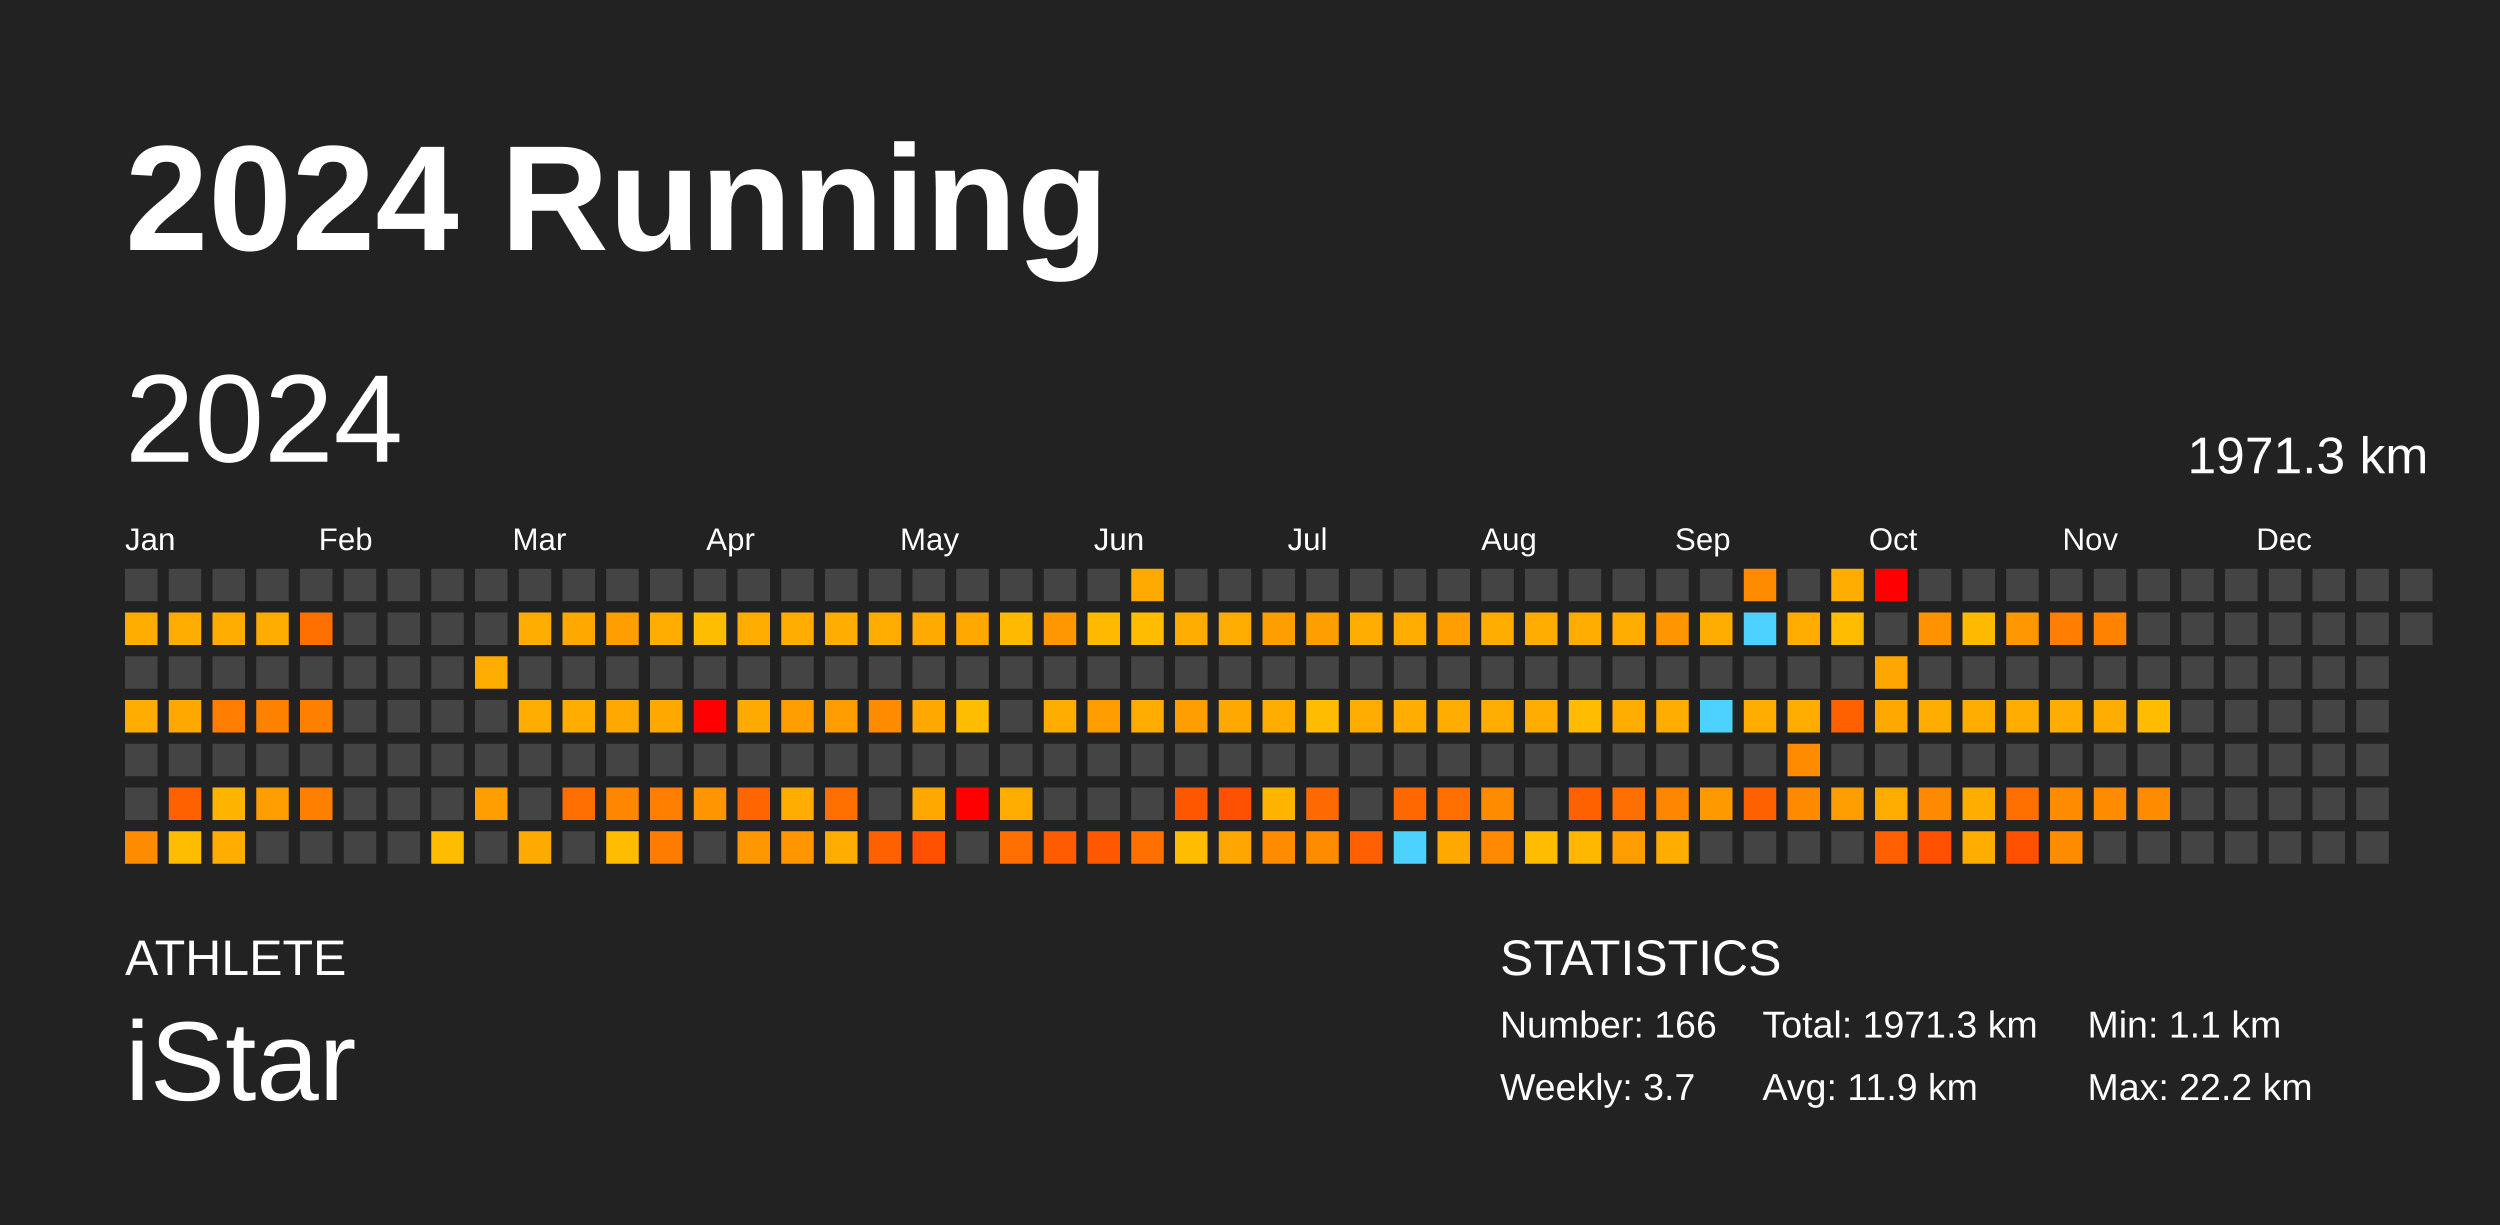
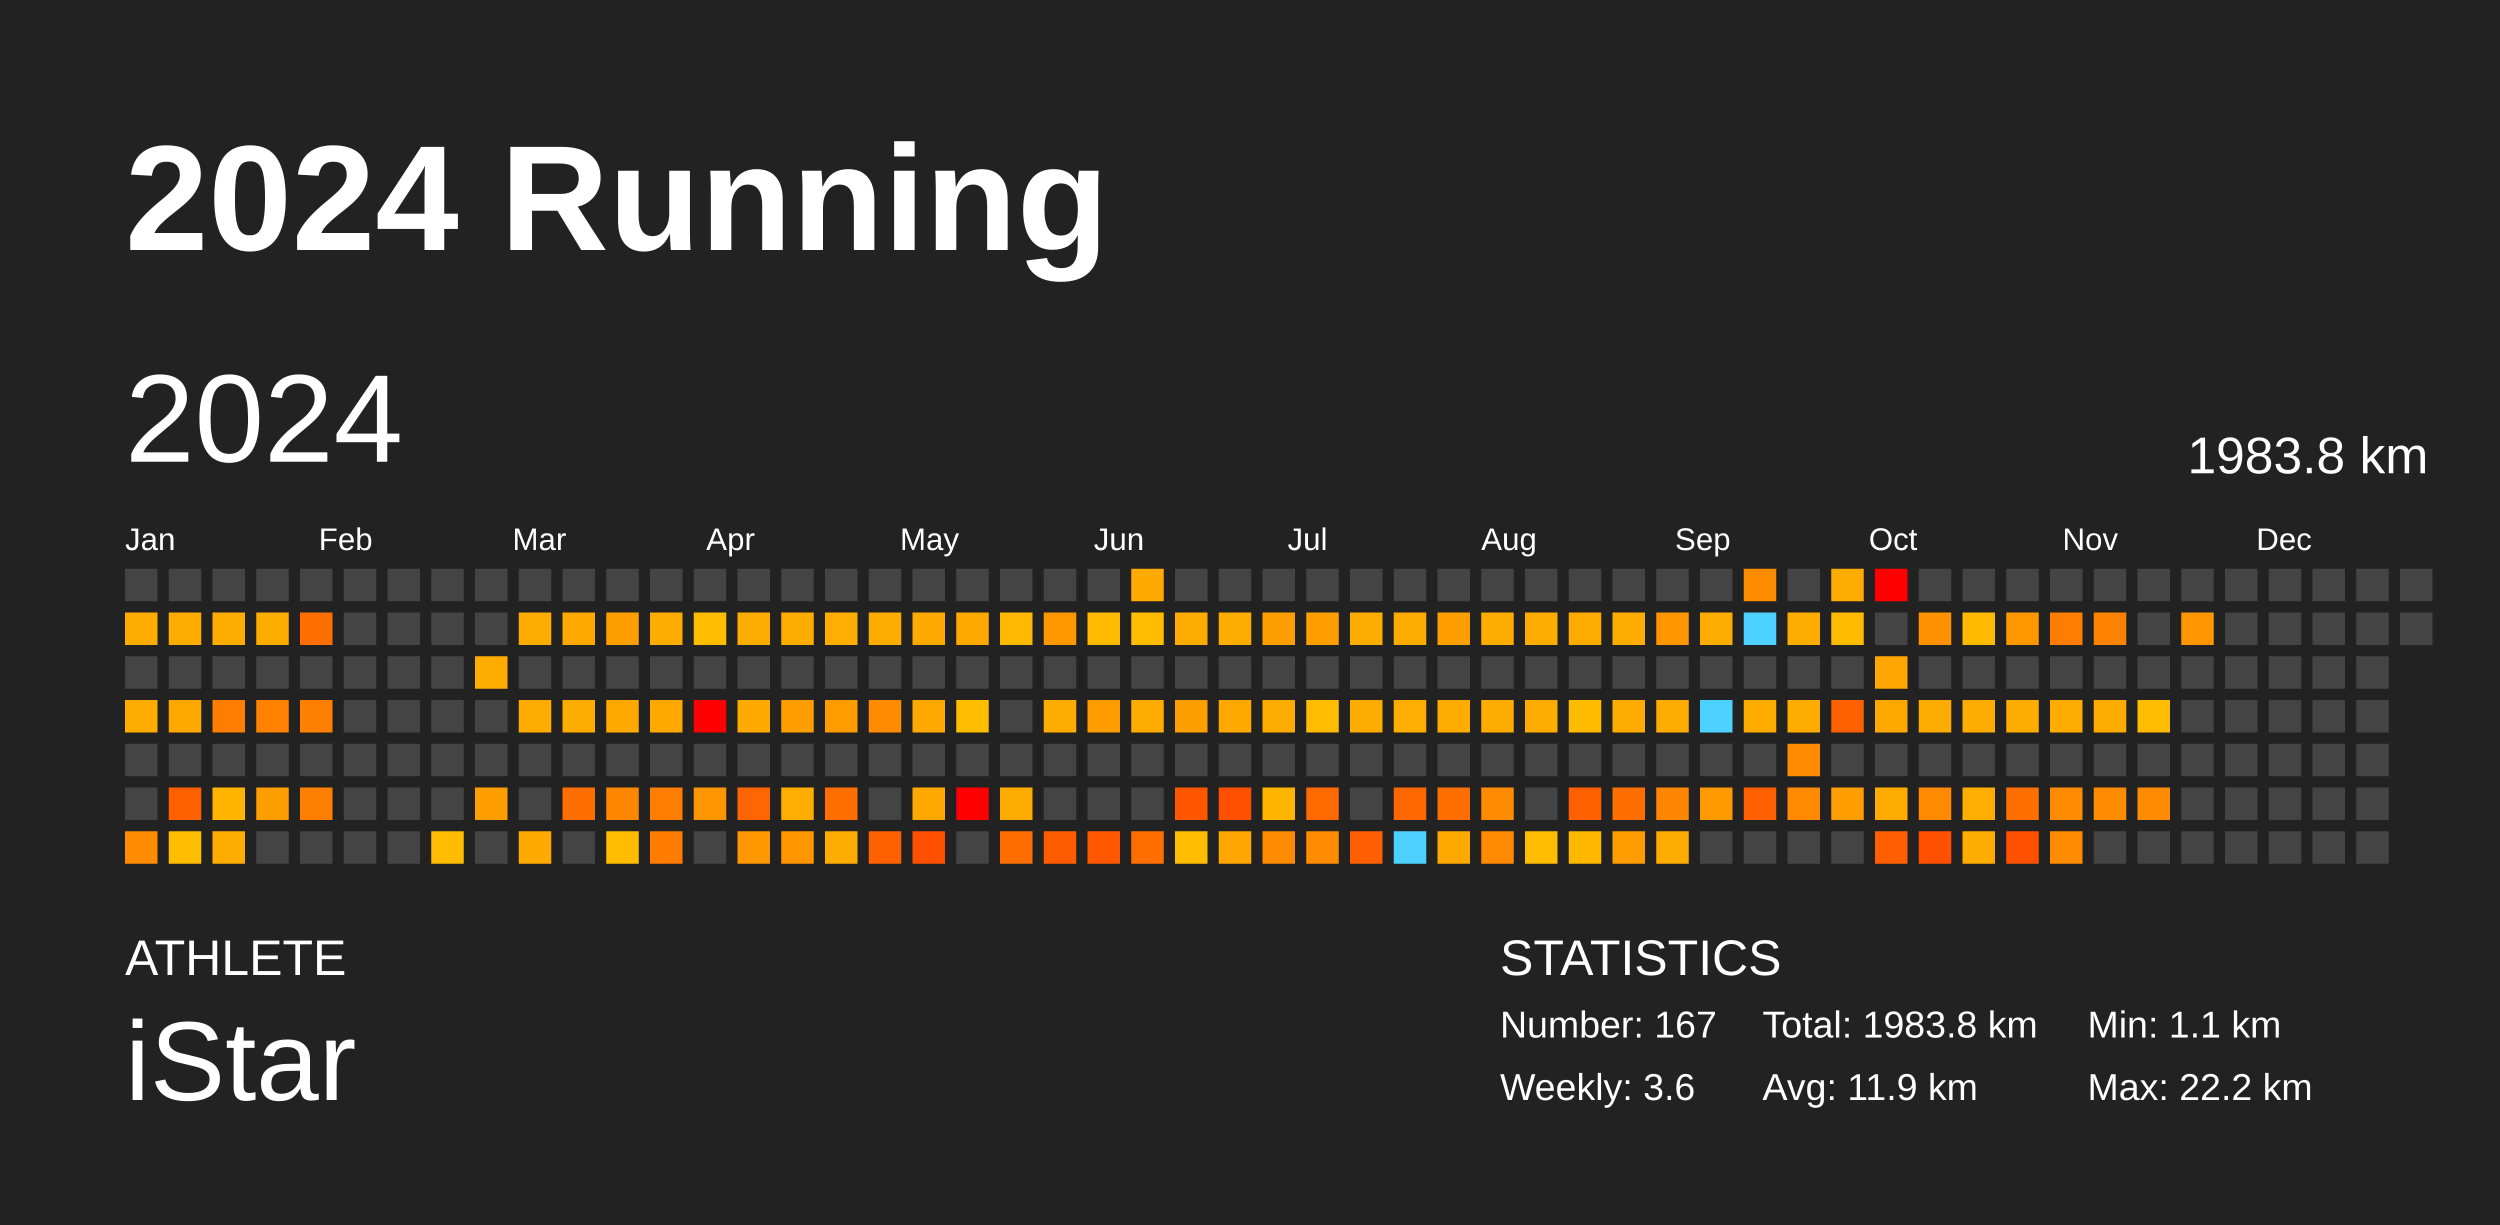
<svg xmlns="http://www.w3.org/2000/svg" baseProfile="full" height="98mm" version="1.1" viewBox="0,0,200,98" width="200mm">
  <defs />
  <rect fill="#222222" height="98" width="200" x="0" y="0" />
  <text fill="#FFFFFF" style="font-size:12px; font-family:Arial; font-weight:bold;" x="10" y="20">2024 Running</text>
  <text fill="#FFFFFF" style="font-size:4px; font-family:Arial" x="10" y="78">ATHLETE</text>
  <text fill="#FFFFFF" style="font-size:9px; font-family:Arial" x="10" y="88">iStar</text>
  <text fill="#FFFFFF" style="font-size:4px; font-family:Arial" x="120" y="78">STATISTICS</text>
-   <text fill="#FFFFFF" style="font-size:3px; font-family:Arial" x="120" y="83">Number: 166</text>
-   <text fill="#FFFFFF" style="font-size:3px; font-family:Arial" x="120" y="88">Weekly: 3.7</text>
-   <text fill="#FFFFFF" style="font-size:3px; font-family:Arial" x="141" y="83">Total: 1971.3 km</text>
+   <text fill="#FFFFFF" style="font-size:3px; font-family:Arial" x="120" y="83">Number: 167</text>
+   <text fill="#FFFFFF" style="font-size:3px; font-family:Arial" x="120" y="88">Weekly: 3.6</text>
+   <text fill="#FFFFFF" style="font-size:3px; font-family:Arial" x="141" y="83">Total: 1983.8 km</text>
  <text fill="#FFFFFF" style="font-size:3px; font-family:Arial" x="141" y="88">Avg: 11.9 km</text>
  <text fill="#FFFFFF" style="font-size:3px; font-family:Arial" x="167" y="83">Min: 1.1 km</text>
  <text fill="#FFFFFF" style="font-size:3px; font-family:Arial" x="167" y="88">Max: 22.2 km</text>
  <text dominant-baseline="hanging" fill="#FFFFFF" style="font-size:10.0px; font-family:Arial;" x="10" y="30">2024</text>
-   <text dominant-baseline="hanging" fill="#FFFFFF" style="font-size:4.125px; font-family:Arial;" x="175" y="35">1971.3 km</text>
+   <text dominant-baseline="hanging" fill="#FFFFFF" style="font-size:4.125px; font-family:Arial;" x="175" y="35">1983.8 km</text>
  <text fill="#FFFFFF" style="font-size:2.5px; font-family:Arial" x="10.0" y="44">Jan</text>
  <text fill="#FFFFFF" style="font-size:2.5px; font-family:Arial" x="25.5" y="44">Feb</text>
  <text fill="#FFFFFF" style="font-size:2.5px; font-family:Arial" x="41.0" y="44">Mar</text>
  <text fill="#FFFFFF" style="font-size:2.5px; font-family:Arial" x="56.5" y="44">Apr</text>
  <text fill="#FFFFFF" style="font-size:2.5px; font-family:Arial" x="72.0" y="44">May</text>
  <text fill="#FFFFFF" style="font-size:2.5px; font-family:Arial" x="87.5" y="44">Jun</text>
  <text fill="#FFFFFF" style="font-size:2.5px; font-family:Arial" x="103.0" y="44">Jul</text>
  <text fill="#FFFFFF" style="font-size:2.5px; font-family:Arial" x="118.5" y="44">Aug</text>
  <text fill="#FFFFFF" style="font-size:2.5px; font-family:Arial" x="134.0" y="44">Sep</text>
  <text fill="#FFFFFF" style="font-size:2.5px; font-family:Arial" x="149.5" y="44">Oct</text>
  <text fill="#FFFFFF" style="font-size:2.5px; font-family:Arial" x="165.0" y="44">Nov</text>
  <text fill="#FFFFFF" style="font-size:2.5px; font-family:Arial" x="180.5" y="44">Dec</text>
  <rect fill="#444444" height="2.6" width="2.6" x="10.0" y="45.5" />
  <rect fill="#ffac00" height="2.6" width="2.6" x="10.0" y="49.0" />
  <rect fill="#444444" height="2.6" width="2.6" x="10.0" y="52.5" />
  <rect fill="#ffac00" height="2.6" width="2.6" x="10.0" y="56.0" />
  <rect fill="#444444" height="2.6" width="2.6" x="10.0" y="59.5" />
  <rect fill="#444444" height="2.6" width="2.6" x="10.0" y="63.0" />
  <rect fill="#ff8c00" height="2.6" width="2.6" x="10.0" y="66.5" />
  <rect fill="#444444" height="2.6" width="2.6" x="13.5" y="45.5" />
  <rect fill="#ffac00" height="2.6" width="2.6" x="13.5" y="49.0" />
  <rect fill="#444444" height="2.6" width="2.6" x="13.5" y="52.5" />
  <rect fill="#ffa800" height="2.6" width="2.6" x="13.5" y="56.0" />
  <rect fill="#444444" height="2.6" width="2.6" x="13.5" y="59.5" />
  <rect fill="#ff6000" height="2.6" width="2.6" x="13.5" y="63.0" />
  <rect fill="#ffbd00" height="2.6" width="2.6" x="13.5" y="66.5" />
  <rect fill="#444444" height="2.6" width="2.6" x="17.0" y="45.5" />
  <rect fill="#ffac00" height="2.6" width="2.6" x="17.0" y="49.0" />
  <rect fill="#444444" height="2.6" width="2.6" x="17.0" y="52.5" />
  <rect fill="#ff7d00" height="2.6" width="2.6" x="17.0" y="56.0" />
  <rect fill="#444444" height="2.6" width="2.6" x="17.0" y="59.5" />
  <rect fill="#ffb500" height="2.6" width="2.6" x="17.0" y="63.0" />
  <rect fill="#ffac00" height="2.6" width="2.6" x="17.0" y="66.5" />
  <rect fill="#444444" height="2.6" width="2.6" x="20.5" y="45.5" />
  <rect fill="#ffac00" height="2.6" width="2.6" x="20.5" y="49.0" />
  <rect fill="#444444" height="2.6" width="2.6" x="20.5" y="52.5" />
  <rect fill="#ff8100" height="2.6" width="2.6" x="20.5" y="56.0" />
  <rect fill="#444444" height="2.6" width="2.6" x="20.5" y="59.5" />
  <rect fill="#ff9e00" height="2.6" width="2.6" x="20.5" y="63.0" />
  <rect fill="#444444" height="2.6" width="2.6" x="20.5" y="66.5" />
  <rect fill="#444444" height="2.6" width="2.6" x="24.0" y="45.5" />
  <rect fill="#ff6f00" height="2.6" width="2.6" x="24.0" y="49.0" />
  <rect fill="#444444" height="2.6" width="2.6" x="24.0" y="52.5" />
  <rect fill="#ff7f00" height="2.6" width="2.6" x="24.0" y="56.0" />
  <rect fill="#444444" height="2.6" width="2.6" x="24.0" y="59.5" />
  <rect fill="#ff7f00" height="2.6" width="2.6" x="24.0" y="63.0" />
  <rect fill="#444444" height="2.6" width="2.6" x="24.0" y="66.5" />
  <rect fill="#444444" height="2.6" width="2.6" x="27.5" y="45.5" />
  <rect fill="#444444" height="2.6" width="2.6" x="27.5" y="49.0" />
  <rect fill="#444444" height="2.6" width="2.6" x="27.5" y="52.5" />
  <rect fill="#444444" height="2.6" width="2.6" x="27.5" y="56.0" />
  <rect fill="#444444" height="2.6" width="2.6" x="27.5" y="59.5" />
  <rect fill="#444444" height="2.6" width="2.6" x="27.5" y="63.0" />
  <rect fill="#444444" height="2.6" width="2.6" x="27.5" y="66.5" />
  <rect fill="#444444" height="2.6" width="2.6" x="31.0" y="45.5" />
  <rect fill="#444444" height="2.6" width="2.6" x="31.0" y="49.0" />
  <rect fill="#444444" height="2.6" width="2.6" x="31.0" y="52.5" />
  <rect fill="#444444" height="2.6" width="2.6" x="31.0" y="56.0" />
  <rect fill="#444444" height="2.6" width="2.6" x="31.0" y="59.5" />
  <rect fill="#444444" height="2.6" width="2.6" x="31.0" y="63.0" />
  <rect fill="#444444" height="2.6" width="2.6" x="31.0" y="66.5" />
  <rect fill="#444444" height="2.6" width="2.6" x="34.5" y="45.5" />
  <rect fill="#444444" height="2.6" width="2.6" x="34.5" y="49.0" />
  <rect fill="#444444" height="2.6" width="2.6" x="34.5" y="52.5" />
  <rect fill="#444444" height="2.6" width="2.6" x="34.5" y="56.0" />
  <rect fill="#444444" height="2.6" width="2.6" x="34.5" y="59.5" />
  <rect fill="#444444" height="2.6" width="2.6" x="34.5" y="63.0" />
  <rect fill="#ffbc00" height="2.6" width="2.6" x="34.5" y="66.5" />
  <rect fill="#444444" height="2.6" width="2.6" x="38.0" y="45.5" />
  <rect fill="#444444" height="2.6" width="2.6" x="38.0" y="49.0" />
  <rect fill="#ffac00" height="2.6" width="2.6" x="38.0" y="52.5" />
  <rect fill="#444444" height="2.6" width="2.6" x="38.0" y="56.0" />
  <rect fill="#444444" height="2.6" width="2.6" x="38.0" y="59.5" />
  <rect fill="#ff9e00" height="2.6" width="2.6" x="38.0" y="63.0" />
  <rect fill="#444444" height="2.6" width="2.6" x="38.0" y="66.5" />
  <rect fill="#444444" height="2.6" width="2.6" x="41.5" y="45.5" />
  <rect fill="#ffac00" height="2.6" width="2.6" x="41.5" y="49.0" />
  <rect fill="#444444" height="2.6" width="2.6" x="41.5" y="52.5" />
  <rect fill="#ffac00" height="2.6" width="2.6" x="41.5" y="56.0" />
  <rect fill="#444444" height="2.6" width="2.6" x="41.5" y="59.5" />
  <rect fill="#444444" height="2.6" width="2.6" x="41.5" y="63.0" />
  <rect fill="#ffaa00" height="2.6" width="2.6" x="41.5" y="66.5" />
  <rect fill="#444444" height="2.6" width="2.6" x="45.0" y="45.5" />
  <rect fill="#ffa800" height="2.6" width="2.6" x="45.0" y="49.0" />
  <rect fill="#444444" height="2.6" width="2.6" x="45.0" y="52.5" />
  <rect fill="#ffac00" height="2.6" width="2.6" x="45.0" y="56.0" />
  <rect fill="#444444" height="2.6" width="2.6" x="45.0" y="59.5" />
  <rect fill="#ff6e00" height="2.6" width="2.6" x="45.0" y="63.0" />
  <rect fill="#444444" height="2.6" width="2.6" x="45.0" y="66.5" />
  <rect fill="#444444" height="2.6" width="2.6" x="48.5" y="45.5" />
  <rect fill="#ff9e00" height="2.6" width="2.6" x="48.5" y="49.0" />
  <rect fill="#444444" height="2.6" width="2.6" x="48.5" y="52.5" />
  <rect fill="#ffa800" height="2.6" width="2.6" x="48.5" y="56.0" />
  <rect fill="#444444" height="2.6" width="2.6" x="48.5" y="59.5" />
  <rect fill="#ff8700" height="2.6" width="2.6" x="48.5" y="63.0" />
  <rect fill="#ffbc00" height="2.6" width="2.6" x="48.5" y="66.5" />
  <rect fill="#444444" height="2.6" width="2.6" x="52.0" y="45.5" />
  <rect fill="#ffac00" height="2.6" width="2.6" x="52.0" y="49.0" />
  <rect fill="#444444" height="2.6" width="2.6" x="52.0" y="52.5" />
  <rect fill="#ffa900" height="2.6" width="2.6" x="52.0" y="56.0" />
  <rect fill="#444444" height="2.6" width="2.6" x="52.0" y="59.5" />
  <rect fill="#ff7e00" height="2.6" width="2.6" x="52.0" y="63.0" />
  <rect fill="#ff7c00" height="2.6" width="2.6" x="52.0" y="66.5" />
  <rect fill="#444444" height="2.6" width="2.6" x="55.5" y="45.5" />
  <rect fill="#ffbd00" height="2.6" width="2.6" x="55.5" y="49.0" />
  <rect fill="#444444" height="2.6" width="2.6" x="55.5" y="52.5" />
  <rect fill="red" height="2.6" width="2.6" x="55.5" y="56.0" />
  <rect fill="#444444" height="2.6" width="2.6" x="55.5" y="59.5" />
  <rect fill="#ff9500" height="2.6" width="2.6" x="55.5" y="63.0" />
  <rect fill="#444444" height="2.6" width="2.6" x="55.5" y="66.5" />
  <rect fill="#444444" height="2.6" width="2.6" x="59.0" y="45.5" />
  <rect fill="#ffac00" height="2.6" width="2.6" x="59.0" y="49.0" />
  <rect fill="#444444" height="2.6" width="2.6" x="59.0" y="52.5" />
  <rect fill="#ffaa00" height="2.6" width="2.6" x="59.0" y="56.0" />
  <rect fill="#444444" height="2.6" width="2.6" x="59.0" y="59.5" />
  <rect fill="#ff6500" height="2.6" width="2.6" x="59.0" y="63.0" />
  <rect fill="#ff9700" height="2.6" width="2.6" x="59.0" y="66.5" />
  <rect fill="#444444" height="2.6" width="2.6" x="62.5" y="45.5" />
  <rect fill="#ffac00" height="2.6" width="2.6" x="62.5" y="49.0" />
  <rect fill="#444444" height="2.6" width="2.6" x="62.5" y="52.5" />
  <rect fill="#ff9e00" height="2.6" width="2.6" x="62.5" y="56.0" />
  <rect fill="#444444" height="2.6" width="2.6" x="62.5" y="59.5" />
  <rect fill="#ffad00" height="2.6" width="2.6" x="62.5" y="63.0" />
  <rect fill="#ff9600" height="2.6" width="2.6" x="62.5" y="66.5" />
  <rect fill="#444444" height="2.6" width="2.6" x="66.0" y="45.5" />
  <rect fill="#ffad00" height="2.6" width="2.6" x="66.0" y="49.0" />
  <rect fill="#444444" height="2.6" width="2.6" x="66.0" y="52.5" />
  <rect fill="#ff9d00" height="2.6" width="2.6" x="66.0" y="56.0" />
  <rect fill="#444444" height="2.6" width="2.6" x="66.0" y="59.5" />
  <rect fill="#ff6f00" height="2.6" width="2.6" x="66.0" y="63.0" />
  <rect fill="#ffac00" height="2.6" width="2.6" x="66.0" y="66.5" />
  <rect fill="#444444" height="2.6" width="2.6" x="69.5" y="45.5" />
  <rect fill="#ffac00" height="2.6" width="2.6" x="69.5" y="49.0" />
  <rect fill="#444444" height="2.6" width="2.6" x="69.5" y="52.5" />
  <rect fill="#ff8c00" height="2.6" width="2.6" x="69.5" y="56.0" />
  <rect fill="#444444" height="2.6" width="2.6" x="69.5" y="59.5" />
  <rect fill="#444444" height="2.6" width="2.6" x="69.5" y="63.0" />
  <rect fill="#ff6000" height="2.6" width="2.6" x="69.5" y="66.5" />
  <rect fill="#444444" height="2.6" width="2.6" x="73.0" y="45.5" />
  <rect fill="#ffaa00" height="2.6" width="2.6" x="73.0" y="49.0" />
  <rect fill="#444444" height="2.6" width="2.6" x="73.0" y="52.5" />
  <rect fill="#ffa800" height="2.6" width="2.6" x="73.0" y="56.0" />
  <rect fill="#444444" height="2.6" width="2.6" x="73.0" y="59.5" />
  <rect fill="#ffa900" height="2.6" width="2.6" x="73.0" y="63.0" />
  <rect fill="#ff5000" height="2.6" width="2.6" x="73.0" y="66.5" />
  <rect fill="#444444" height="2.6" width="2.6" x="76.5" y="45.5" />
  <rect fill="#ffa900" height="2.6" width="2.6" x="76.5" y="49.0" />
  <rect fill="#444444" height="2.6" width="2.6" x="76.5" y="52.5" />
  <rect fill="#ffbd00" height="2.6" width="2.6" x="76.5" y="56.0" />
  <rect fill="#444444" height="2.6" width="2.6" x="76.5" y="59.5" />
  <rect fill="red" height="2.6" width="2.6" x="76.5" y="63.0" />
  <rect fill="#444444" height="2.6" width="2.6" x="76.5" y="66.5" />
  <rect fill="#444444" height="2.6" width="2.6" x="80.0" y="45.5" />
  <rect fill="#ffb900" height="2.6" width="2.6" x="80.0" y="49.0" />
  <rect fill="#444444" height="2.6" width="2.6" x="80.0" y="52.5" />
  <rect fill="#444444" height="2.6" width="2.6" x="80.0" y="56.0" />
  <rect fill="#444444" height="2.6" width="2.6" x="80.0" y="59.5" />
  <rect fill="#ffac00" height="2.6" width="2.6" x="80.0" y="63.0" />
  <rect fill="#ff6e00" height="2.6" width="2.6" x="80.0" y="66.5" />
  <rect fill="#444444" height="2.6" width="2.6" x="83.5" y="45.5" />
  <rect fill="#ff9700" height="2.6" width="2.6" x="83.5" y="49.0" />
  <rect fill="#444444" height="2.6" width="2.6" x="83.5" y="52.5" />
  <rect fill="#ffac00" height="2.6" width="2.6" x="83.5" y="56.0" />
  <rect fill="#444444" height="2.6" width="2.6" x="83.5" y="59.5" />
  <rect fill="#444444" height="2.6" width="2.6" x="83.5" y="63.0" />
  <rect fill="#ff5b00" height="2.6" width="2.6" x="83.5" y="66.5" />
  <rect fill="#444444" height="2.6" width="2.6" x="87.0" y="45.5" />
  <rect fill="#ffb900" height="2.6" width="2.6" x="87.0" y="49.0" />
  <rect fill="#444444" height="2.6" width="2.6" x="87.0" y="52.5" />
  <rect fill="#ff9c00" height="2.6" width="2.6" x="87.0" y="56.0" />
  <rect fill="#444444" height="2.6" width="2.6" x="87.0" y="59.5" />
  <rect fill="#444444" height="2.6" width="2.6" x="87.0" y="63.0" />
  <rect fill="#ff5800" height="2.6" width="2.6" x="87.0" y="66.5" />
  <rect fill="#ffaa00" height="2.6" width="2.6" x="90.5" y="45.5" />
  <rect fill="#ffbc00" height="2.6" width="2.6" x="90.5" y="49.0" />
  <rect fill="#444444" height="2.6" width="2.6" x="90.5" y="52.5" />
  <rect fill="#ffac00" height="2.6" width="2.6" x="90.5" y="56.0" />
  <rect fill="#444444" height="2.6" width="2.6" x="90.5" y="59.5" />
  <rect fill="#444444" height="2.6" width="2.6" x="90.5" y="63.0" />
  <rect fill="#ff6f00" height="2.6" width="2.6" x="90.5" y="66.5" />
  <rect fill="#444444" height="2.6" width="2.6" x="94.0" y="45.5" />
  <rect fill="#ffac00" height="2.6" width="2.6" x="94.0" y="49.0" />
  <rect fill="#444444" height="2.6" width="2.6" x="94.0" y="52.5" />
  <rect fill="#ff9e00" height="2.6" width="2.6" x="94.0" y="56.0" />
  <rect fill="#444444" height="2.6" width="2.6" x="94.0" y="59.5" />
  <rect fill="#ff5700" height="2.6" width="2.6" x="94.0" y="63.0" />
  <rect fill="#ffbc00" height="2.6" width="2.6" x="94.0" y="66.5" />
  <rect fill="#444444" height="2.6" width="2.6" x="97.5" y="45.5" />
  <rect fill="#ffac00" height="2.6" width="2.6" x="97.5" y="49.0" />
  <rect fill="#444444" height="2.6" width="2.6" x="97.5" y="52.5" />
  <rect fill="#ffa900" height="2.6" width="2.6" x="97.5" y="56.0" />
  <rect fill="#444444" height="2.6" width="2.6" x="97.5" y="59.5" />
  <rect fill="#ff4f00" height="2.6" width="2.6" x="97.5" y="63.0" />
  <rect fill="#ffa600" height="2.6" width="2.6" x="97.5" y="66.5" />
  <rect fill="#444444" height="2.6" width="2.6" x="101.0" y="45.5" />
  <rect fill="#ff9e00" height="2.6" width="2.6" x="101.0" y="49.0" />
  <rect fill="#444444" height="2.6" width="2.6" x="101.0" y="52.5" />
  <rect fill="#ffac00" height="2.6" width="2.6" x="101.0" y="56.0" />
  <rect fill="#444444" height="2.6" width="2.6" x="101.0" y="59.5" />
  <rect fill="#ffb400" height="2.6" width="2.6" x="101.0" y="63.0" />
  <rect fill="#ff8c00" height="2.6" width="2.6" x="101.0" y="66.5" />
  <rect fill="#444444" height="2.6" width="2.6" x="104.5" y="45.5" />
  <rect fill="#ff9e00" height="2.6" width="2.6" x="104.5" y="49.0" />
  <rect fill="#444444" height="2.6" width="2.6" x="104.5" y="52.5" />
  <rect fill="#ffbc00" height="2.6" width="2.6" x="104.5" y="56.0" />
  <rect fill="#444444" height="2.6" width="2.6" x="104.5" y="59.5" />
  <rect fill="#ff6a00" height="2.6" width="2.6" x="104.5" y="63.0" />
  <rect fill="#ff8c00" height="2.6" width="2.6" x="104.5" y="66.5" />
  <rect fill="#444444" height="2.6" width="2.6" x="108.0" y="45.5" />
  <rect fill="#ffac00" height="2.6" width="2.6" x="108.0" y="49.0" />
  <rect fill="#444444" height="2.6" width="2.6" x="108.0" y="52.5" />
  <rect fill="#ffac00" height="2.6" width="2.6" x="108.0" y="56.0" />
  <rect fill="#444444" height="2.6" width="2.6" x="108.0" y="59.5" />
  <rect fill="#444444" height="2.6" width="2.6" x="108.0" y="63.0" />
  <rect fill="#ff5f00" height="2.6" width="2.6" x="108.0" y="66.5" />
  <rect fill="#444444" height="2.6" width="2.6" x="111.5" y="45.5" />
  <rect fill="#ffac00" height="2.6" width="2.6" x="111.5" y="49.0" />
  <rect fill="#444444" height="2.6" width="2.6" x="111.5" y="52.5" />
  <rect fill="#ffae00" height="2.6" width="2.6" x="111.5" y="56.0" />
  <rect fill="#444444" height="2.6" width="2.6" x="111.5" y="59.5" />
  <rect fill="#ff6700" height="2.6" width="2.6" x="111.5" y="63.0" />
  <rect fill="#4dd2ff" height="2.6" width="2.6" x="111.5" y="66.5" />
  <rect fill="#444444" height="2.6" width="2.6" x="115.0" y="45.5" />
  <rect fill="#ff9e00" height="2.6" width="2.6" x="115.0" y="49.0" />
  <rect fill="#444444" height="2.6" width="2.6" x="115.0" y="52.5" />
  <rect fill="#ffac00" height="2.6" width="2.6" x="115.0" y="56.0" />
  <rect fill="#444444" height="2.6" width="2.6" x="115.0" y="59.5" />
  <rect fill="#ff6f00" height="2.6" width="2.6" x="115.0" y="63.0" />
  <rect fill="#ffa900" height="2.6" width="2.6" x="115.0" y="66.5" />
  <rect fill="#444444" height="2.6" width="2.6" x="118.5" y="45.5" />
  <rect fill="#ffac00" height="2.6" width="2.6" x="118.5" y="49.0" />
  <rect fill="#444444" height="2.6" width="2.6" x="118.5" y="52.5" />
  <rect fill="#ffac00" height="2.6" width="2.6" x="118.5" y="56.0" />
  <rect fill="#444444" height="2.6" width="2.6" x="118.5" y="59.5" />
  <rect fill="#ff8c00" height="2.6" width="2.6" x="118.5" y="63.0" />
  <rect fill="#ff8900" height="2.6" width="2.6" x="118.5" y="66.5" />
  <rect fill="#444444" height="2.6" width="2.6" x="122.0" y="45.5" />
  <rect fill="#ffac00" height="2.6" width="2.6" x="122.0" y="49.0" />
  <rect fill="#444444" height="2.6" width="2.6" x="122.0" y="52.5" />
  <rect fill="#ffac00" height="2.6" width="2.6" x="122.0" y="56.0" />
  <rect fill="#444444" height="2.6" width="2.6" x="122.0" y="59.5" />
  <rect fill="#444444" height="2.6" width="2.6" x="122.0" y="63.0" />
  <rect fill="#ffbc00" height="2.6" width="2.6" x="122.0" y="66.5" />
  <rect fill="#444444" height="2.6" width="2.6" x="125.5" y="45.5" />
  <rect fill="#ffac00" height="2.6" width="2.6" x="125.5" y="49.0" />
  <rect fill="#444444" height="2.6" width="2.6" x="125.5" y="52.5" />
  <rect fill="#ffbb00" height="2.6" width="2.6" x="125.5" y="56.0" />
  <rect fill="#444444" height="2.6" width="2.6" x="125.5" y="59.5" />
  <rect fill="#ff6000" height="2.6" width="2.6" x="125.5" y="63.0" />
  <rect fill="#ffb700" height="2.6" width="2.6" x="125.5" y="66.5" />
  <rect fill="#444444" height="2.6" width="2.6" x="129.0" y="45.5" />
  <rect fill="#ffac00" height="2.6" width="2.6" x="129.0" y="49.0" />
  <rect fill="#444444" height="2.6" width="2.6" x="129.0" y="52.5" />
  <rect fill="#ffac00" height="2.6" width="2.6" x="129.0" y="56.0" />
  <rect fill="#444444" height="2.6" width="2.6" x="129.0" y="59.5" />
  <rect fill="#ff6e00" height="2.6" width="2.6" x="129.0" y="63.0" />
  <rect fill="#ff9d00" height="2.6" width="2.6" x="129.0" y="66.5" />
  <rect fill="#444444" height="2.6" width="2.6" x="132.5" y="45.5" />
  <rect fill="#ff9600" height="2.6" width="2.6" x="132.5" y="49.0" />
  <rect fill="#444444" height="2.6" width="2.6" x="132.5" y="52.5" />
  <rect fill="#ffac00" height="2.6" width="2.6" x="132.5" y="56.0" />
  <rect fill="#444444" height="2.6" width="2.6" x="132.5" y="59.5" />
  <rect fill="#ff8600" height="2.6" width="2.6" x="132.5" y="63.0" />
  <rect fill="#ffac00" height="2.6" width="2.6" x="132.5" y="66.5" />
  <rect fill="#444444" height="2.6" width="2.6" x="136.0" y="45.5" />
  <rect fill="#ffac00" height="2.6" width="2.6" x="136.0" y="49.0" />
  <rect fill="#444444" height="2.6" width="2.6" x="136.0" y="52.5" />
  <rect fill="#4dd2ff" height="2.6" width="2.6" x="136.0" y="56.0" />
  <rect fill="#444444" height="2.6" width="2.6" x="136.0" y="59.5" />
  <rect fill="#ff9900" height="2.6" width="2.6" x="136.0" y="63.0" />
  <rect fill="#444444" height="2.6" width="2.6" x="136.0" y="66.5" />
  <rect fill="#ff8c00" height="2.6" width="2.6" x="139.5" y="45.5" />
  <rect fill="#4dd2ff" height="2.6" width="2.6" x="139.5" y="49.0" />
  <rect fill="#444444" height="2.6" width="2.6" x="139.5" y="52.5" />
  <rect fill="#ffac00" height="2.6" width="2.6" x="139.5" y="56.0" />
  <rect fill="#444444" height="2.6" width="2.6" x="139.5" y="59.5" />
  <rect fill="#ff6000" height="2.6" width="2.6" x="139.5" y="63.0" />
  <rect fill="#444444" height="2.6" width="2.6" x="139.5" y="66.5" />
  <rect fill="#444444" height="2.6" width="2.6" x="143.0" y="45.5" />
  <rect fill="#ffac00" height="2.6" width="2.6" x="143.0" y="49.0" />
  <rect fill="#444444" height="2.6" width="2.6" x="143.0" y="52.5" />
  <rect fill="#ffac00" height="2.6" width="2.6" x="143.0" y="56.0" />
  <rect fill="#ff8c00" height="2.6" width="2.6" x="143.0" y="59.5" />
  <rect fill="#ff8a00" height="2.6" width="2.6" x="143.0" y="63.0" />
  <rect fill="#444444" height="2.6" width="2.6" x="143.0" y="66.5" />
  <rect fill="#ffac00" height="2.6" width="2.6" x="146.5" y="45.5" />
  <rect fill="#ffbb00" height="2.6" width="2.6" x="146.5" y="49.0" />
  <rect fill="#444444" height="2.6" width="2.6" x="146.5" y="52.5" />
  <rect fill="#ff6000" height="2.6" width="2.6" x="146.5" y="56.0" />
  <rect fill="#444444" height="2.6" width="2.6" x="146.5" y="59.5" />
  <rect fill="#ff9e00" height="2.6" width="2.6" x="146.5" y="63.0" />
  <rect fill="#444444" height="2.6" width="2.6" x="146.5" y="66.5" />
  <rect fill="red" height="2.6" width="2.6" x="150.0" y="45.5" />
  <rect fill="#444444" height="2.6" width="2.6" x="150.0" y="49.0" />
  <rect fill="#ffa700" height="2.6" width="2.6" x="150.0" y="52.5" />
  <rect fill="#ffa800" height="2.6" width="2.6" x="150.0" y="56.0" />
  <rect fill="#444444" height="2.6" width="2.6" x="150.0" y="59.5" />
  <rect fill="#ffac00" height="2.6" width="2.6" x="150.0" y="63.0" />
  <rect fill="#ff5f00" height="2.6" width="2.6" x="150.0" y="66.5" />
  <rect fill="#444444" height="2.6" width="2.6" x="153.5" y="45.5" />
  <rect fill="#ff9200" height="2.6" width="2.6" x="153.5" y="49.0" />
  <rect fill="#444444" height="2.6" width="2.6" x="153.5" y="52.5" />
  <rect fill="#ffac00" height="2.6" width="2.6" x="153.5" y="56.0" />
  <rect fill="#444444" height="2.6" width="2.6" x="153.5" y="59.5" />
  <rect fill="#ff8900" height="2.6" width="2.6" x="153.5" y="63.0" />
  <rect fill="#ff5000" height="2.6" width="2.6" x="153.5" y="66.5" />
  <rect fill="#444444" height="2.6" width="2.6" x="157.0" y="45.5" />
  <rect fill="#ffba00" height="2.6" width="2.6" x="157.0" y="49.0" />
  <rect fill="#444444" height="2.6" width="2.6" x="157.0" y="52.5" />
  <rect fill="#ffac00" height="2.6" width="2.6" x="157.0" y="56.0" />
  <rect fill="#444444" height="2.6" width="2.6" x="157.0" y="59.5" />
  <rect fill="#ffae00" height="2.6" width="2.6" x="157.0" y="63.0" />
  <rect fill="#ffac00" height="2.6" width="2.6" x="157.0" y="66.5" />
  <rect fill="#444444" height="2.6" width="2.6" x="160.5" y="45.5" />
  <rect fill="#ff9700" height="2.6" width="2.6" x="160.5" y="49.0" />
  <rect fill="#444444" height="2.6" width="2.6" x="160.5" y="52.5" />
  <rect fill="#ffac00" height="2.6" width="2.6" x="160.5" y="56.0" />
  <rect fill="#444444" height="2.6" width="2.6" x="160.5" y="59.5" />
  <rect fill="#ff6f00" height="2.6" width="2.6" x="160.5" y="63.0" />
  <rect fill="#ff5000" height="2.6" width="2.6" x="160.5" y="66.5" />
  <rect fill="#444444" height="2.6" width="2.6" x="164.0" y="45.5" />
  <rect fill="#ff7d00" height="2.6" width="2.6" x="164.0" y="49.0" />
  <rect fill="#444444" height="2.6" width="2.6" x="164.0" y="52.5" />
  <rect fill="#ffac00" height="2.6" width="2.6" x="164.0" y="56.0" />
  <rect fill="#444444" height="2.6" width="2.6" x="164.0" y="59.5" />
  <rect fill="#ff8c00" height="2.6" width="2.6" x="164.0" y="63.0" />
  <rect fill="#ff8c00" height="2.6" width="2.6" x="164.0" y="66.5" />
  <rect fill="#444444" height="2.6" width="2.6" x="167.5" y="45.5" />
  <rect fill="#ff8200" height="2.6" width="2.6" x="167.5" y="49.0" />
  <rect fill="#444444" height="2.6" width="2.6" x="167.5" y="52.5" />
  <rect fill="#ffac00" height="2.6" width="2.6" x="167.5" y="56.0" />
  <rect fill="#444444" height="2.6" width="2.6" x="167.5" y="59.5" />
  <rect fill="#ff8c00" height="2.6" width="2.6" x="167.5" y="63.0" />
  <rect fill="#444444" height="2.6" width="2.6" x="167.5" y="66.5" />
  <rect fill="#444444" height="2.6" width="2.6" x="171.0" y="45.5" />
  <rect fill="#444444" height="2.6" width="2.6" x="171.0" y="49.0" />
  <rect fill="#444444" height="2.6" width="2.6" x="171.0" y="52.5" />
  <rect fill="#ffbc00" height="2.6" width="2.6" x="171.0" y="56.0" />
  <rect fill="#444444" height="2.6" width="2.6" x="171.0" y="59.5" />
  <rect fill="#ff8c00" height="2.6" width="2.6" x="171.0" y="63.0" />
  <rect fill="#444444" height="2.6" width="2.6" x="171.0" y="66.5" />
  <rect fill="#444444" height="2.6" width="2.6" x="174.5" y="45.5" />
-   <rect fill="#444444" height="2.6" width="2.6" x="174.5" y="49.0" />
+   <rect fill="#ff9500" height="2.6" width="2.6" x="174.5" y="49.0" />
  <rect fill="#444444" height="2.6" width="2.6" x="174.5" y="52.5" />
  <rect fill="#444444" height="2.6" width="2.6" x="174.5" y="56.0" />
  <rect fill="#444444" height="2.6" width="2.6" x="174.5" y="59.5" />
  <rect fill="#444444" height="2.6" width="2.6" x="174.5" y="63.0" />
  <rect fill="#444444" height="2.6" width="2.6" x="174.5" y="66.5" />
  <rect fill="#444444" height="2.6" width="2.6" x="178.0" y="45.5" />
  <rect fill="#444444" height="2.6" width="2.6" x="178.0" y="49.0" />
  <rect fill="#444444" height="2.6" width="2.6" x="178.0" y="52.5" />
  <rect fill="#444444" height="2.6" width="2.6" x="178.0" y="56.0" />
  <rect fill="#444444" height="2.6" width="2.6" x="178.0" y="59.5" />
  <rect fill="#444444" height="2.6" width="2.6" x="178.0" y="63.0" />
  <rect fill="#444444" height="2.6" width="2.6" x="178.0" y="66.5" />
  <rect fill="#444444" height="2.6" width="2.6" x="181.5" y="45.5" />
  <rect fill="#444444" height="2.6" width="2.6" x="181.5" y="49.0" />
  <rect fill="#444444" height="2.6" width="2.6" x="181.5" y="52.5" />
  <rect fill="#444444" height="2.6" width="2.6" x="181.5" y="56.0" />
  <rect fill="#444444" height="2.6" width="2.6" x="181.5" y="59.5" />
  <rect fill="#444444" height="2.6" width="2.6" x="181.5" y="63.0" />
  <rect fill="#444444" height="2.6" width="2.6" x="181.5" y="66.5" />
  <rect fill="#444444" height="2.6" width="2.6" x="185.0" y="45.5" />
  <rect fill="#444444" height="2.6" width="2.6" x="185.0" y="49.0" />
  <rect fill="#444444" height="2.6" width="2.6" x="185.0" y="52.5" />
  <rect fill="#444444" height="2.6" width="2.6" x="185.0" y="56.0" />
  <rect fill="#444444" height="2.6" width="2.6" x="185.0" y="59.5" />
  <rect fill="#444444" height="2.6" width="2.6" x="185.0" y="63.0" />
  <rect fill="#444444" height="2.6" width="2.6" x="185.0" y="66.5" />
  <rect fill="#444444" height="2.6" width="2.6" x="188.5" y="45.5" />
  <rect fill="#444444" height="2.6" width="2.6" x="188.5" y="49.0" />
  <rect fill="#444444" height="2.6" width="2.6" x="188.5" y="52.5" />
  <rect fill="#444444" height="2.6" width="2.6" x="188.5" y="56.0" />
  <rect fill="#444444" height="2.6" width="2.6" x="188.5" y="59.5" />
  <rect fill="#444444" height="2.6" width="2.6" x="188.5" y="63.0" />
  <rect fill="#444444" height="2.6" width="2.6" x="188.5" y="66.5" />
  <rect fill="#444444" height="2.6" width="2.6" x="192.0" y="45.5" />
  <rect fill="#444444" height="2.6" width="2.6" x="192.0" y="49.0" />
</svg>
